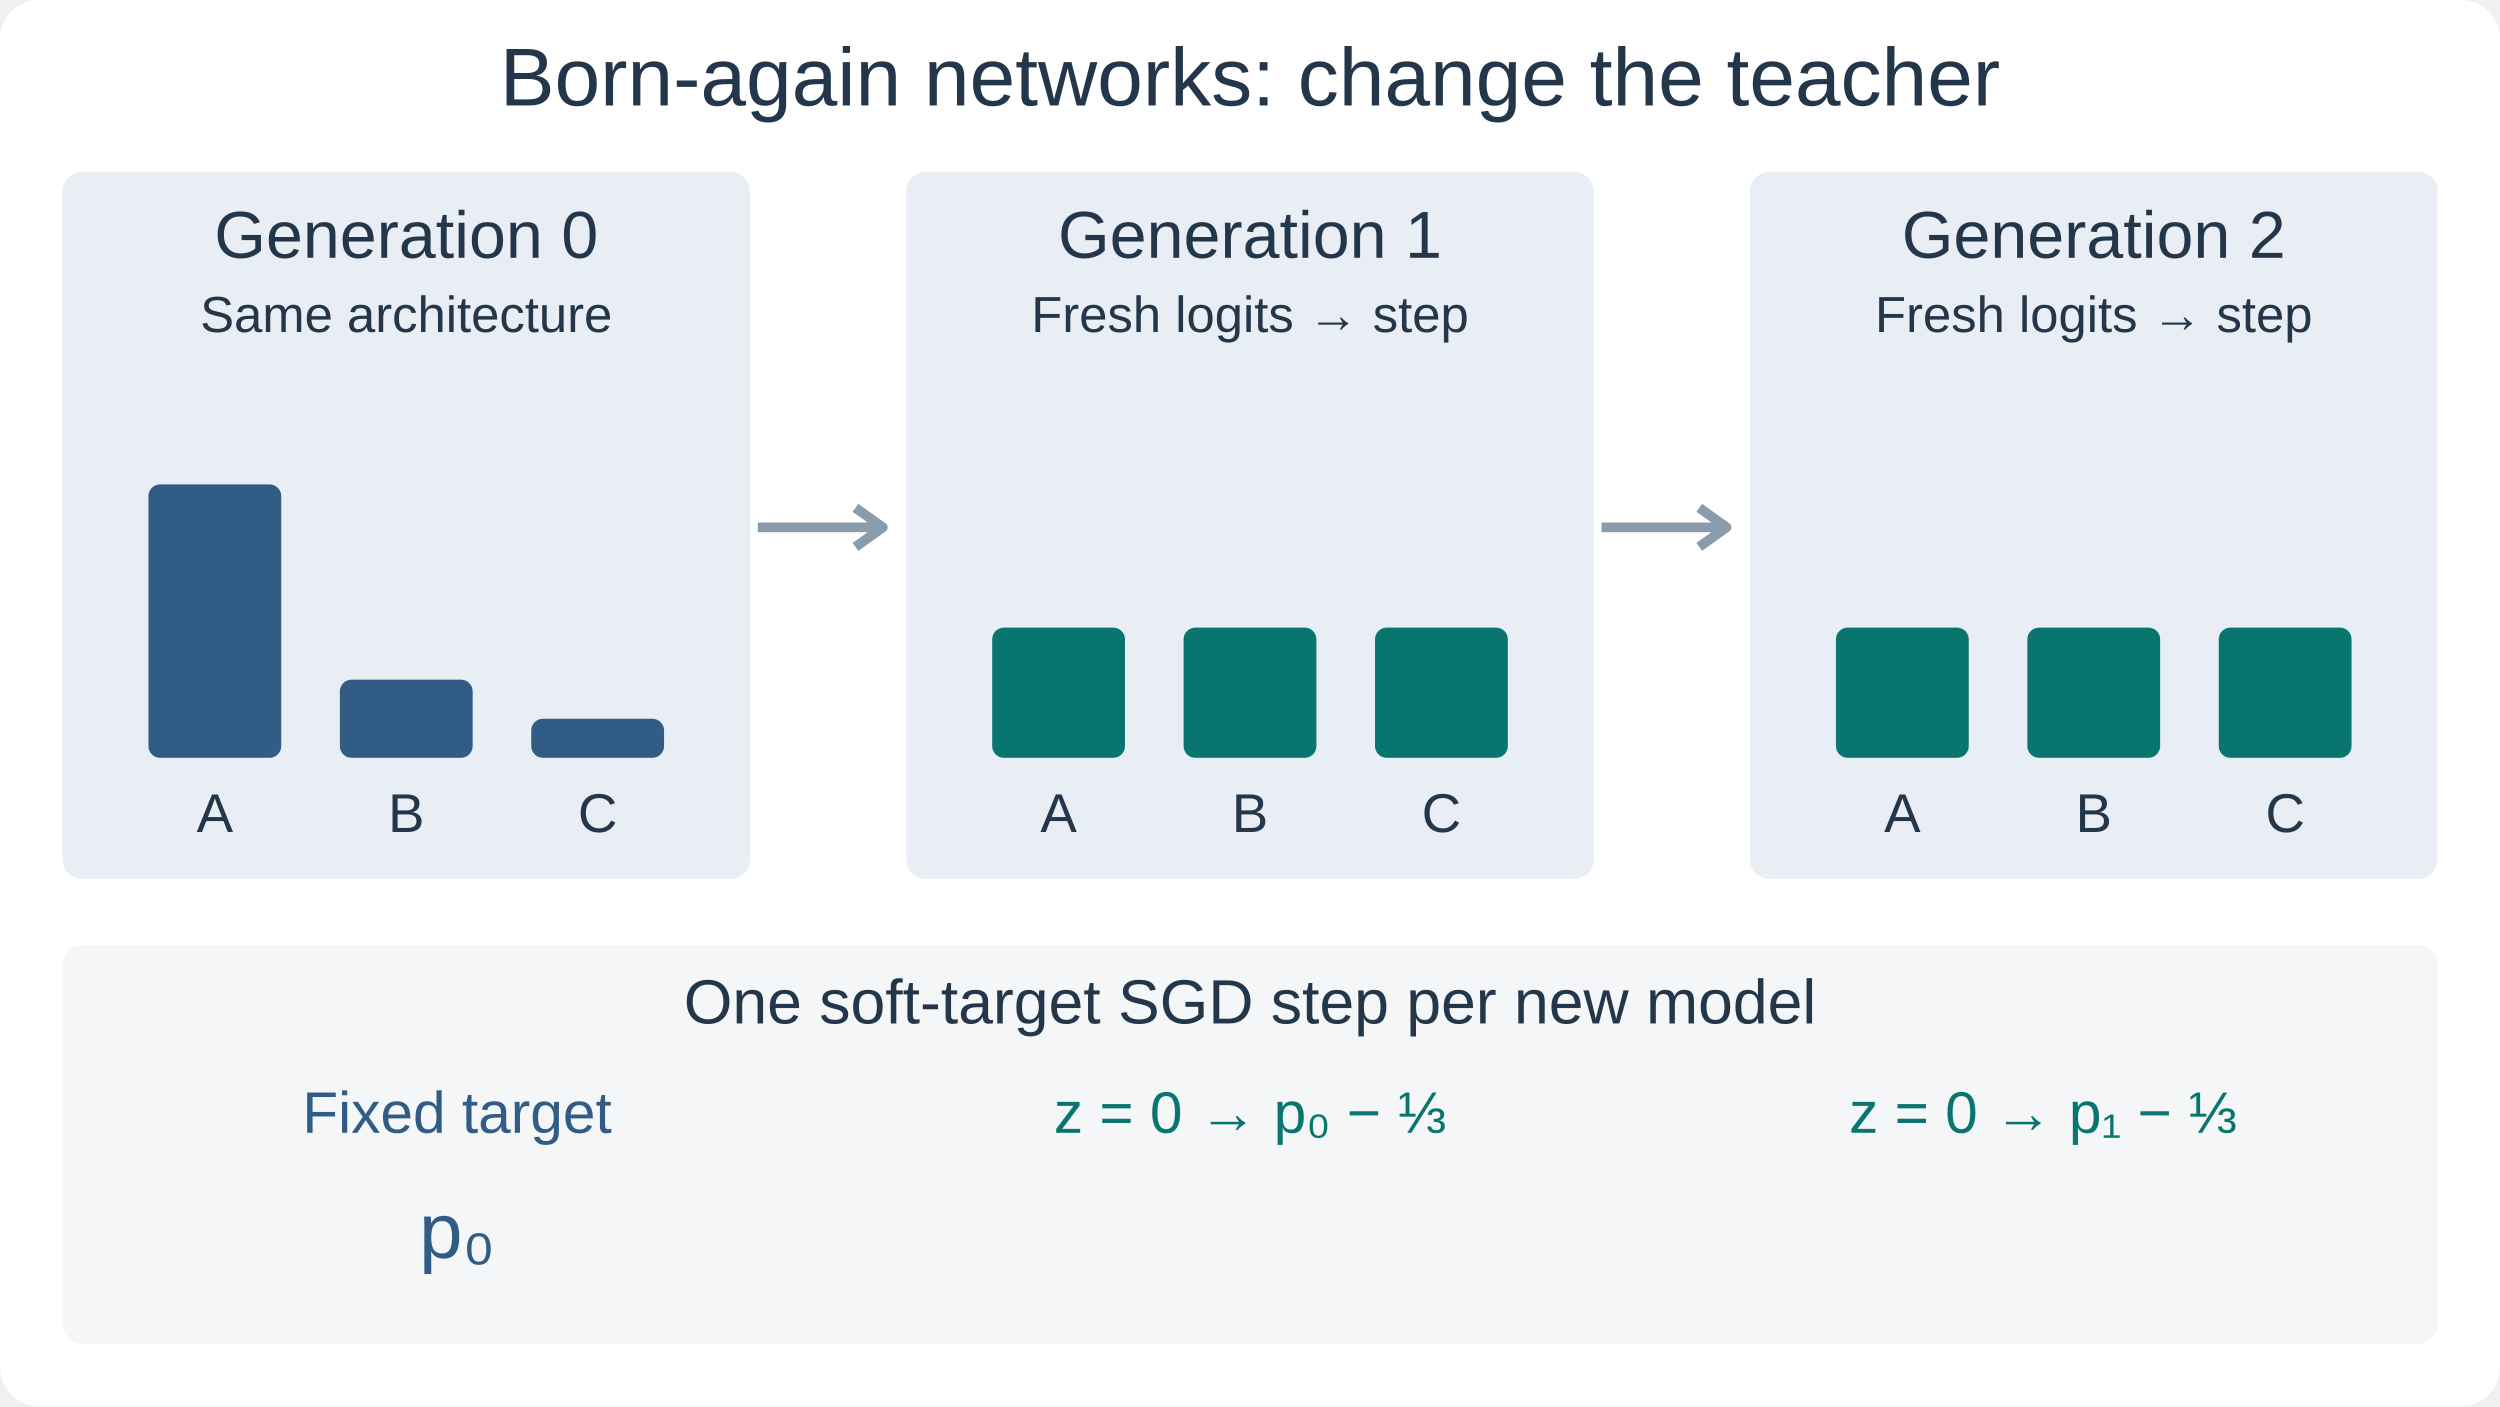
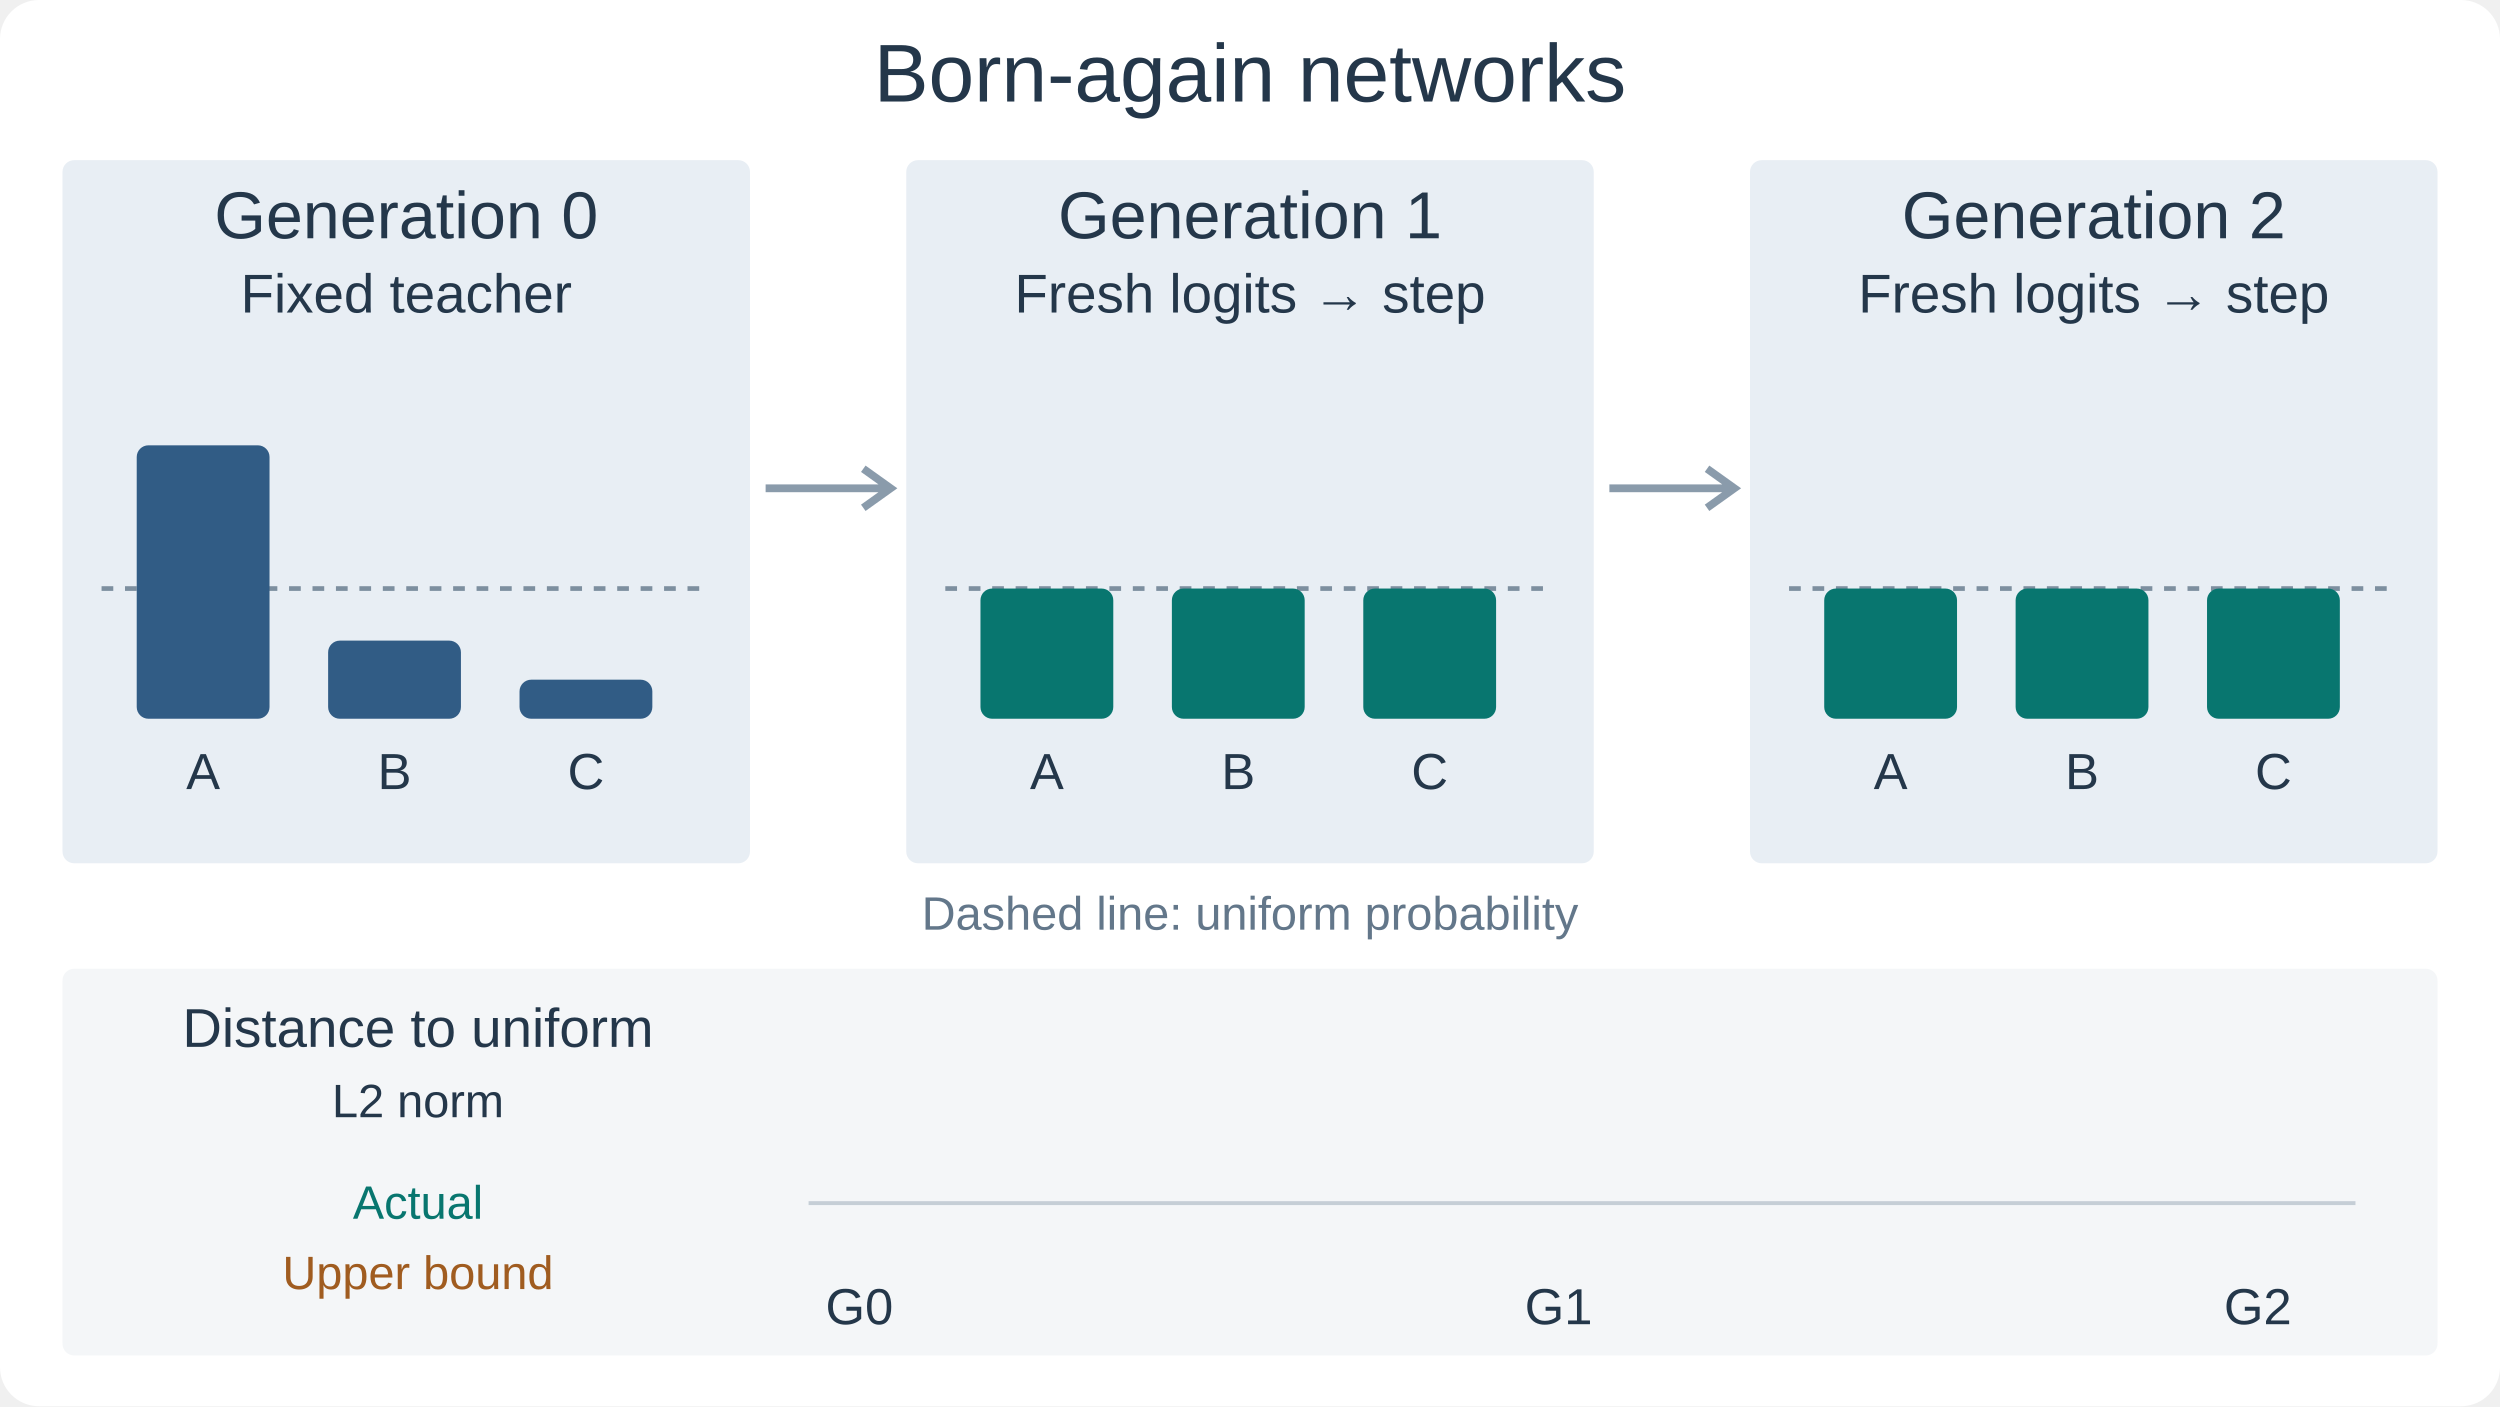
<svg xmlns="http://www.w3.org/2000/svg" viewBox="0 0 640 360" width="640" height="360" role="img" aria-labelledby="title desc">
  <rect width="640" height="360" rx="10" fill="#fff" />
  <g font-family="Arial, sans-serif">
-     <text x="320" y="27" font-size="21" fill="#24374a" text-anchor="middle">Born-again networks: change the teacher</text>
-     <rect x="16" y="44" width="176" height="181" rx="5" fill="#e8eef4" />
-     <text x="104" y="66" font-size="17" fill="#24374a" text-anchor="middle">Generation 0</text>
-     <text x="104" y="85" font-size="13" fill="#24374a" text-anchor="middle">Same architecture</text>
-     <rect x="38" y="124" width="34" height="70" rx="3" fill="#315c85" />
-     <text x="55" y="213" font-size="14" fill="#24374a" text-anchor="middle">A</text>
+     <text x="320" y="26" font-size="21" fill="#24374a" text-anchor="middle">Born-again networks</text>
+     <rect x="16" y="41" width="176" height="180" rx="3" fill="#e8eef4" />
+     <text x="104" y="61" font-size="17" fill="#24374a" text-anchor="middle">Generation 0</text>
+     <text x="104" y="80" font-size="14" fill="#24374a" text-anchor="middle">Fixed teacher</text>
+     <path d="M26 150.667H182" stroke="#63778a" stroke-dasharray="3 3" stroke-width="1.2" opacity=".8" />
+     <rect x="35" y="114.000" width="34" height="70.000" rx="3" fill="#315c85" />
+     <text x="52" y="202" font-size="13" fill="#24374a" text-anchor="middle">A</text>
    <g opacity="0">
-       <animate attributeName="opacity" values="0;0;1;1;0" keyTimes="0;0.01;0.035;.97;1" dur="12s" repeatCount="indefinite" />
-       <text x="55" y="117" font-size="12" fill="#315c85" text-anchor="middle">70.0%</text>
+       <animate attributeName="opacity" values="0;0;1;1;0;0" keyTimes="0;0.02;0.035;.96;.98;1" dur="12s" repeatCount="indefinite" />
+       <text x="52" y="102" font-size="12" fill="#315c85" text-anchor="middle">70.0%</text>
    </g>
-     <rect x="87" y="174" width="34" height="20" rx="3" fill="#315c85" />
-     <text x="104" y="213" font-size="14" fill="#24374a" text-anchor="middle">B</text>
+     <rect x="84" y="164.000" width="34" height="20.000" rx="3" fill="#315c85" />
+     <text x="101" y="202" font-size="13" fill="#24374a" text-anchor="middle">B</text>
    <g opacity="0">
-       <animate attributeName="opacity" values="0;0;1;1;0" keyTimes="0;0.01;0.035;.97;1" dur="12s" repeatCount="indefinite" />
-       <text x="104" y="167" font-size="12" fill="#315c85" text-anchor="middle">20.0%</text>
+       <animate attributeName="opacity" values="0;0;1;1;0;0" keyTimes="0;0.02;0.035;.96;.98;1" dur="12s" repeatCount="indefinite" />
+       <text x="101" y="102" font-size="12" fill="#315c85" text-anchor="middle">20.0%</text>
    </g>
-     <rect x="136" y="184" width="34" height="10" rx="3" fill="#315c85" />
-     <text x="153" y="213" font-size="14" fill="#24374a" text-anchor="middle">C</text>
+     <rect x="133" y="174.000" width="34" height="10.000" rx="3" fill="#315c85" />
+     <text x="150" y="202" font-size="13" fill="#24374a" text-anchor="middle">C</text>
    <g opacity="0">
-       <animate attributeName="opacity" values="0;0;1;1;0" keyTimes="0;0.01;0.035;.97;1" dur="12s" repeatCount="indefinite" />
-       <text x="153" y="177" font-size="12" fill="#315c85" text-anchor="middle">10.0%</text>
+       <animate attributeName="opacity" values="0;0;1;1;0;0" keyTimes="0;0.02;0.035;.96;.98;1" dur="12s" repeatCount="indefinite" />
+       <text x="150" y="102" font-size="12" fill="#315c85" text-anchor="middle">10.0%</text>
    </g>
-     <path d="M194 135h32m-7 -5 7 5-7 5" fill="none" stroke="#8a9bab" stroke-width="2.5" stroke-linejoin="round" />
-     <circle cx="194" cy="135" r="4" fill="#a05c20" opacity="0">
-       <animate attributeName="cx" values="194;194;226;226;194" keyTimes="0;0.08;0.23;.99;1" dur="12s" repeatCount="indefinite" />
-       <animate attributeName="opacity" values="0;0;1;1;0;0" keyTimes="0;0.08;0.1;0.21;0.23;1" dur="12s" repeatCount="indefinite" />
+     <path d="M196 125h32m-7 -5 7 5-7 5" fill="none" stroke="#8a9bab" stroke-width="2" />
+     <circle cx="196" cy="125" r="4" fill="#a05c20" opacity="0">
+       <animate attributeName="cx" values="196;196;228;228" keyTimes="0;0.06;0.2;1" dur="12s" repeatCount="indefinite" />
+       <animate attributeName="opacity" values="0;0;1;1;0;0" keyTimes="0;0.06;0.08;0.18;0.2;1" dur="12s" repeatCount="indefinite" />
    </circle>
-     <rect x="232" y="44" width="176" height="181" rx="5" fill="#e8eef4" />
-     <text x="320" y="66" font-size="17" fill="#24374a" text-anchor="middle">Generation 1</text>
-     <text x="320" y="85" font-size="13" fill="#24374a" text-anchor="middle">Fresh logits → step</text>
-     <rect x="254" y="160.667" width="34" height="33.333" rx="3" fill="#08766f">
-       <animate attributeName="height" values="33.333;33.333;46.4;46.4;33.333" keyTimes="0;0.23;0.36;.97;1" dur="12s" repeatCount="indefinite" />
-       <animate attributeName="y" values="160.667;160.667;147.6;147.6;160.667" keyTimes="0;0.23;0.36;.97;1" dur="12s" repeatCount="indefinite" />
+     <rect x="232" y="41" width="176" height="180" rx="3" fill="#e8eef4" />
+     <text x="320" y="61" font-size="17" fill="#24374a" text-anchor="middle">Generation 1</text>
+     <text x="320" y="80" font-size="14" fill="#24374a" text-anchor="middle">Fresh logits → step</text>
+     <path d="M242 150.667H398" stroke="#63778a" stroke-dasharray="3 3" stroke-width="1.2" opacity=".8" />
+     <rect x="251" y="150.667" width="34" height="33.333" rx="3" fill="#08766f">
+       <animate attributeName="height" values="33.333;33.333;46.396;46.396;33.333;33.333" keyTimes="0;0.2;0.34;.96;.98;1" dur="12s" repeatCount="indefinite" />
+       <animate attributeName="y" values="150.667;150.667;137.604;137.604;150.667;150.667" keyTimes="0;0.2;0.34;.96;.98;1" dur="12s" repeatCount="indefinite" />
    </rect>
-     <text x="271" y="213" font-size="14" fill="#24374a" text-anchor="middle">A</text>
+     <text x="268" y="202" font-size="13" fill="#24374a" text-anchor="middle">A</text>
    <g opacity="0">
-       <animate attributeName="opacity" values="0;0;1;1;0" keyTimes="0;0.36;0.385;.97;1" dur="12s" repeatCount="indefinite" />
-       <text x="271" y="140.6" font-size="12" fill="#08766f" text-anchor="middle">46.4%</text>
+       <animate attributeName="opacity" values="0;0;1;1;0;0" keyTimes="0;0.34;0.355;.96;.98;1" dur="12s" repeatCount="indefinite" />
+       <text x="268" y="102" font-size="12" fill="#08766f" text-anchor="middle">46.4%</text>
    </g>
-     <rect x="303" y="160.667" width="34" height="33.333" rx="3" fill="#08766f">
-       <animate attributeName="height" values="33.333;33.333;28.1;28.1;33.333" keyTimes="0;0.23;0.36;.97;1" dur="12s" repeatCount="indefinite" />
-       <animate attributeName="y" values="160.667;160.667;165.9;165.9;160.667" keyTimes="0;0.23;0.36;.97;1" dur="12s" repeatCount="indefinite" />
+     <rect x="300" y="150.667" width="34" height="33.333" rx="3" fill="#08766f">
+       <animate attributeName="height" values="33.333;33.333;28.141;28.141;33.333;33.333" keyTimes="0;0.2;0.34;.96;.98;1" dur="12s" repeatCount="indefinite" />
+       <animate attributeName="y" values="150.667;150.667;155.859;155.859;150.667;150.667" keyTimes="0;0.2;0.34;.96;.98;1" dur="12s" repeatCount="indefinite" />
    </rect>
-     <text x="320" y="213" font-size="14" fill="#24374a" text-anchor="middle">B</text>
+     <text x="317" y="202" font-size="13" fill="#24374a" text-anchor="middle">B</text>
    <g opacity="0">
-       <animate attributeName="opacity" values="0;0;1;1;0" keyTimes="0;0.36;0.385;.97;1" dur="12s" repeatCount="indefinite" />
-       <text x="320" y="158.9" font-size="12" fill="#08766f" text-anchor="middle">28.1%</text>
+       <animate attributeName="opacity" values="0;0;1;1;0;0" keyTimes="0;0.34;0.355;.96;.98;1" dur="12s" repeatCount="indefinite" />
+       <text x="317" y="102" font-size="12" fill="#08766f" text-anchor="middle">28.1%</text>
    </g>
-     <rect x="352" y="160.667" width="34" height="33.333" rx="3" fill="#08766f">
-       <animate attributeName="height" values="33.333;33.333;25.5;25.5;33.333" keyTimes="0;0.23;0.36;.97;1" dur="12s" repeatCount="indefinite" />
-       <animate attributeName="y" values="160.667;160.667;168.5;168.5;160.667" keyTimes="0;0.23;0.36;.97;1" dur="12s" repeatCount="indefinite" />
+     <rect x="349" y="150.667" width="34" height="33.333" rx="3" fill="#08766f">
+       <animate attributeName="height" values="33.333;33.333;25.463;25.463;33.333;33.333" keyTimes="0;0.2;0.34;.96;.98;1" dur="12s" repeatCount="indefinite" />
+       <animate attributeName="y" values="150.667;150.667;158.537;158.537;150.667;150.667" keyTimes="0;0.2;0.34;.96;.98;1" dur="12s" repeatCount="indefinite" />
    </rect>
-     <text x="369" y="213" font-size="14" fill="#24374a" text-anchor="middle">C</text>
+     <text x="366" y="202" font-size="13" fill="#24374a" text-anchor="middle">C</text>
    <g opacity="0">
-       <animate attributeName="opacity" values="0;0;1;1;0" keyTimes="0;0.36;0.385;.97;1" dur="12s" repeatCount="indefinite" />
-       <text x="369" y="161.5" font-size="12" fill="#08766f" text-anchor="middle">25.5%</text>
-     </g>
-     <path d="M410 135h32m-7 -5 7 5-7 5" fill="none" stroke="#8a9bab" stroke-width="2.5" stroke-linejoin="round" />
-     <circle cx="410" cy="135" r="4" fill="#a05c20" opacity="0">
-       <animate attributeName="cx" values="410;410;442;442;410" keyTimes="0;0.4;0.56;.99;1" dur="12s" repeatCount="indefinite" />
-       <animate attributeName="opacity" values="0;0;1;1;0;0" keyTimes="0;0.4;0.42;0.54;0.56;1" dur="12s" repeatCount="indefinite" />
-     </circle>
-     <rect x="448" y="44" width="176" height="181" rx="5" fill="#e8eef4" />
-     <text x="536" y="66" font-size="17" fill="#24374a" text-anchor="middle">Generation 2</text>
-     <text x="536" y="85" font-size="13" fill="#24374a" text-anchor="middle">Fresh logits → step</text>
-     <rect x="470" y="160.667" width="34" height="33.333" rx="3" fill="#08766f">
-       <animate attributeName="height" values="33.333;33.333;37.8;37.8;33.333" keyTimes="0;0.56;0.69;.97;1" dur="12s" repeatCount="indefinite" />
-       <animate attributeName="y" values="160.667;160.667;156.2;156.2;160.667" keyTimes="0;0.56;0.69;.97;1" dur="12s" repeatCount="indefinite" />
-     </rect>
-     <text x="487" y="213" font-size="14" fill="#24374a" text-anchor="middle">A</text>
-     <g opacity="0">
-       <animate attributeName="opacity" values="0;0;1;1;0" keyTimes="0;0.69;0.715;.97;1" dur="12s" repeatCount="indefinite" />
-       <text x="487" y="149.2" font-size="12" fill="#08766f" text-anchor="middle">37.8%</text>
-     </g>
-     <rect x="519" y="160.667" width="34" height="33.333" rx="3" fill="#08766f">
-       <animate attributeName="height" values="33.333;33.333;31.5;31.5;33.333" keyTimes="0;0.56;0.69;.97;1" dur="12s" repeatCount="indefinite" />
-       <animate attributeName="y" values="160.667;160.667;162.5;162.5;160.667" keyTimes="0;0.56;0.69;.97;1" dur="12s" repeatCount="indefinite" />
-     </rect>
-     <text x="536" y="213" font-size="14" fill="#24374a" text-anchor="middle">B</text>
-     <g opacity="0">
-       <animate attributeName="opacity" values="0;0;1;1;0" keyTimes="0;0.69;0.715;.97;1" dur="12s" repeatCount="indefinite" />
-       <text x="536" y="155.5" font-size="12" fill="#08766f" text-anchor="middle">31.5%</text>
-     </g>
-     <rect x="568" y="160.667" width="34" height="33.333" rx="3" fill="#08766f">
-       <animate attributeName="height" values="33.333;33.333;30.7;30.7;33.333" keyTimes="0;0.56;0.69;.97;1" dur="12s" repeatCount="indefinite" />
-       <animate attributeName="y" values="160.667;160.667;163.3;163.3;160.667" keyTimes="0;0.56;0.69;.97;1" dur="12s" repeatCount="indefinite" />
-     </rect>
-     <text x="585" y="213" font-size="14" fill="#24374a" text-anchor="middle">C</text>
-     <g opacity="0">
-       <animate attributeName="opacity" values="0;0;1;1;0" keyTimes="0;0.69;0.715;.97;1" dur="12s" repeatCount="indefinite" />
-       <text x="585" y="156.3" font-size="12" fill="#08766f" text-anchor="middle">30.7%</text>
-     </g>
-     <rect x="16" y="242" width="608" height="102" rx="5" fill="#f4f6f8" />
-     <text x="320" y="262" font-size="16" fill="#24374a" text-anchor="middle">One soft-target SGD step per new model</text>
-     <text x="117" y="290" font-size="15" fill="#315c85" text-anchor="middle">Fixed target</text>
-     <text x="320" y="290" font-size="15" fill="#08766f" text-anchor="middle">z = 0 → p₀ − ⅓</text>
-     <text x="523" y="290" font-size="15" fill="#08766f" text-anchor="middle">z = 0 → p₁ − ⅓</text>
-     <g opacity="0">
-       <animate attributeName="opacity" values="0;0;1;1;0" keyTimes="0;0.36;0.385;.97;1" dur="12s" repeatCount="indefinite" />
-       <text x="320" y="322" font-size="15" fill="#24374a" text-anchor="middle">( .367, −.133, −.233 )</text>
+       <animate attributeName="opacity" values="0;0;1;1;0;0" keyTimes="0;0.34;0.355;.96;.98;1" dur="12s" repeatCount="indefinite" />
+       <text x="366" y="102" font-size="12" fill="#08766f" text-anchor="middle">25.5%</text>
    </g>
    <g opacity="0">
-       <animate attributeName="opacity" values="0;0;1;1;0" keyTimes="0;0.69;0.715;.97;1" dur="12s" repeatCount="indefinite" />
-       <text x="523" y="322" font-size="15" fill="#24374a" text-anchor="middle">( .131, −.052, −.079 )</text>
+       <animate attributeName="opacity" values="0;0;1;1;0;0" keyTimes="0;0.34;0.355;.96;.98;1" dur="12s" repeatCount="indefinite" />
+       <text x="320" y="216" font-size="12" fill="#24374a" text-anchor="middle">z = (.367, −.133, −.233)</text>
    </g>
-     <text x="117" y="322" font-size="20" fill="#315c85" text-anchor="middle">p₀</text>
+     <path d="M412 125h32m-7 -5 7 5-7 5" fill="none" stroke="#8a9bab" stroke-width="2" />
+     <circle cx="412" cy="125" r="4" fill="#a05c20" opacity="0">
+       <animate attributeName="cx" values="412;412;444;444" keyTimes="0;0.36;0.49;1" dur="12s" repeatCount="indefinite" />
+       <animate attributeName="opacity" values="0;0;1;1;0;0" keyTimes="0;0.36;0.38;0.47;0.49;1" dur="12s" repeatCount="indefinite" />
+     </circle>
+     <rect x="448" y="41" width="176" height="180" rx="3" fill="#e8eef4" />
+     <text x="536" y="61" font-size="17" fill="#24374a" text-anchor="middle">Generation 2</text>
+     <text x="536" y="80" font-size="14" fill="#24374a" text-anchor="middle">Fresh logits → step</text>
+     <path d="M458 150.667H614" stroke="#63778a" stroke-dasharray="3 3" stroke-width="1.2" opacity=".8" />
+     <rect x="467" y="150.667" width="34" height="33.333" rx="3" fill="#08766f">
+       <animate attributeName="height" values="33.333;33.333;37.818;37.818;33.333;33.333" keyTimes="0;0.49;0.63;.96;.98;1" dur="12s" repeatCount="indefinite" />
+       <animate attributeName="y" values="150.667;150.667;146.182;146.182;150.667;150.667" keyTimes="0;0.49;0.63;.96;.98;1" dur="12s" repeatCount="indefinite" />
+     </rect>
+     <text x="484" y="202" font-size="13" fill="#24374a" text-anchor="middle">A</text>
+     <g opacity="0">
+       <animate attributeName="opacity" values="0;0;1;1;0;0" keyTimes="0;0.63;0.645;.96;.98;1" dur="12s" repeatCount="indefinite" />
+       <text x="484" y="102" font-size="12" fill="#08766f" text-anchor="middle">37.8%</text>
+     </g>
+     <rect x="516" y="150.667" width="34" height="33.333" rx="3" fill="#08766f">
+       <animate attributeName="height" values="33.333;33.333;31.507;31.507;33.333;33.333" keyTimes="0;0.49;0.63;.96;.98;1" dur="12s" repeatCount="indefinite" />
+       <animate attributeName="y" values="150.667;150.667;152.493;152.493;150.667;150.667" keyTimes="0;0.49;0.63;.96;.98;1" dur="12s" repeatCount="indefinite" />
+     </rect>
+     <text x="533" y="202" font-size="13" fill="#24374a" text-anchor="middle">B</text>
+     <g opacity="0">
+       <animate attributeName="opacity" values="0;0;1;1;0;0" keyTimes="0;0.63;0.645;.96;.98;1" dur="12s" repeatCount="indefinite" />
+       <text x="533" y="102" font-size="12" fill="#08766f" text-anchor="middle">31.5%</text>
+     </g>
+     <rect x="565" y="150.667" width="34" height="33.333" rx="3" fill="#08766f">
+       <animate attributeName="height" values="33.333;33.333;30.675;30.675;33.333;33.333" keyTimes="0;0.49;0.63;.96;.98;1" dur="12s" repeatCount="indefinite" />
+       <animate attributeName="y" values="150.667;150.667;153.325;153.325;150.667;150.667" keyTimes="0;0.49;0.63;.96;.98;1" dur="12s" repeatCount="indefinite" />
+     </rect>
+     <text x="582" y="202" font-size="13" fill="#24374a" text-anchor="middle">C</text>
+     <g opacity="0">
+       <animate attributeName="opacity" values="0;0;1;1;0;0" keyTimes="0;0.63;0.645;.96;.98;1" dur="12s" repeatCount="indefinite" />
+       <text x="582" y="102" font-size="12" fill="#08766f" text-anchor="middle">30.7%</text>
+     </g>
+     <g opacity="0">
+       <animate attributeName="opacity" values="0;0;1;1;0;0" keyTimes="0;0.63;0.645;.96;.98;1" dur="12s" repeatCount="indefinite" />
+       <text x="536" y="216" font-size="12" fill="#24374a" text-anchor="middle">z = (.131, −.052, −.079)</text>
+     </g>
+     <text x="320" y="238" font-size="12" fill="#63778a" text-anchor="middle">Dashed line: uniform probability</text>
+     <rect x="16" y="248" width="608" height="99" rx="3" fill="#f4f6f8" />
+     <text x="107" y="268" font-size="14" fill="#24374a" text-anchor="middle">Distance to uniform</text>
+     <text x="107" y="286" font-size="12" fill="#24374a" text-anchor="middle">L2 norm</text>
+     <text x="107" y="312" font-size="12" fill="#08766f" text-anchor="middle">Actual</text>
+     <text x="107" y="330" font-size="12" fill="#a05c20" text-anchor="middle">Upper bound</text>
+     <path d="M207 308H603" stroke="#c5ced6" stroke-width="1" />
+     <g opacity="0">
+       <animate attributeName="opacity" values="0;0;1;1;0;0" keyTimes="0;0.02;0.035;.96;.98;1" dur="12s" repeatCount="indefinite" />
+       <circle cx="220" cy="267.085" r="4" fill="#08766f" />
+       <text x="220" y="284.085" font-size="12" fill="#08766f" text-anchor="middle">0.455</text>
+     </g>
+     <text x="220" y="339" font-size="13" fill="#24374a" text-anchor="middle">G0</text>
+     <g opacity="0">
+       <animate attributeName="opacity" values="0;0;1;1;0;0" keyTimes="0;0.34;0.355;.96;.98;1" dur="12s" repeatCount="indefinite" />
+       <path d="M220 267.085L399 287.543" stroke="#a05c20" stroke-width="1.7" stroke-dasharray="5 4" fill="none" />
+       <path d="M220 267.085L399 293.501" stroke="#08766f" stroke-width="2.4" fill="none" />
+     </g>
+     <g opacity="0">
+       <animate attributeName="opacity" values="0;0;1;1;0;0" keyTimes="0;0.34;0.355;.96;.98;1" dur="12s" repeatCount="indefinite" />
+       <circle cx="399" cy="293.501" r="4" fill="#08766f" />
+       <text x="399" y="310.501" font-size="12" fill="#08766f" text-anchor="middle">0.161</text>
+       <circle cx="399" cy="287.543" r="3" fill="#a05c20" />
+     </g>
+     <text x="399" y="339" font-size="13" fill="#24374a" text-anchor="middle">G1</text>
+     <g opacity="0">
+       <animate attributeName="opacity" values="0;0;1;1;0;0" keyTimes="0;0.63;0.645;.96;.98;1" dur="12s" repeatCount="indefinite" />
+       <path d="M399 287.543L578 297.771" stroke="#a05c20" stroke-width="1.7" stroke-dasharray="5 4" fill="none" />
+       <path d="M399 293.501L578 303.029" stroke="#08766f" stroke-width="2.4" fill="none" />
+     </g>
+     <g opacity="0">
+       <animate attributeName="opacity" values="0;0;1;1;0;0" keyTimes="0;0.63;0.645;.96;.98;1" dur="12s" repeatCount="indefinite" />
+       <circle cx="578" cy="303.029" r="4" fill="#08766f" />
+       <text x="578" y="320.029" font-size="12" fill="#08766f" text-anchor="middle">0.055</text>
+       <circle cx="578" cy="297.771" r="3" fill="#a05c20" />
+     </g>
+     <text x="578" y="339" font-size="13" fill="#24374a" text-anchor="middle">G2</text>
  </g>
</svg>
